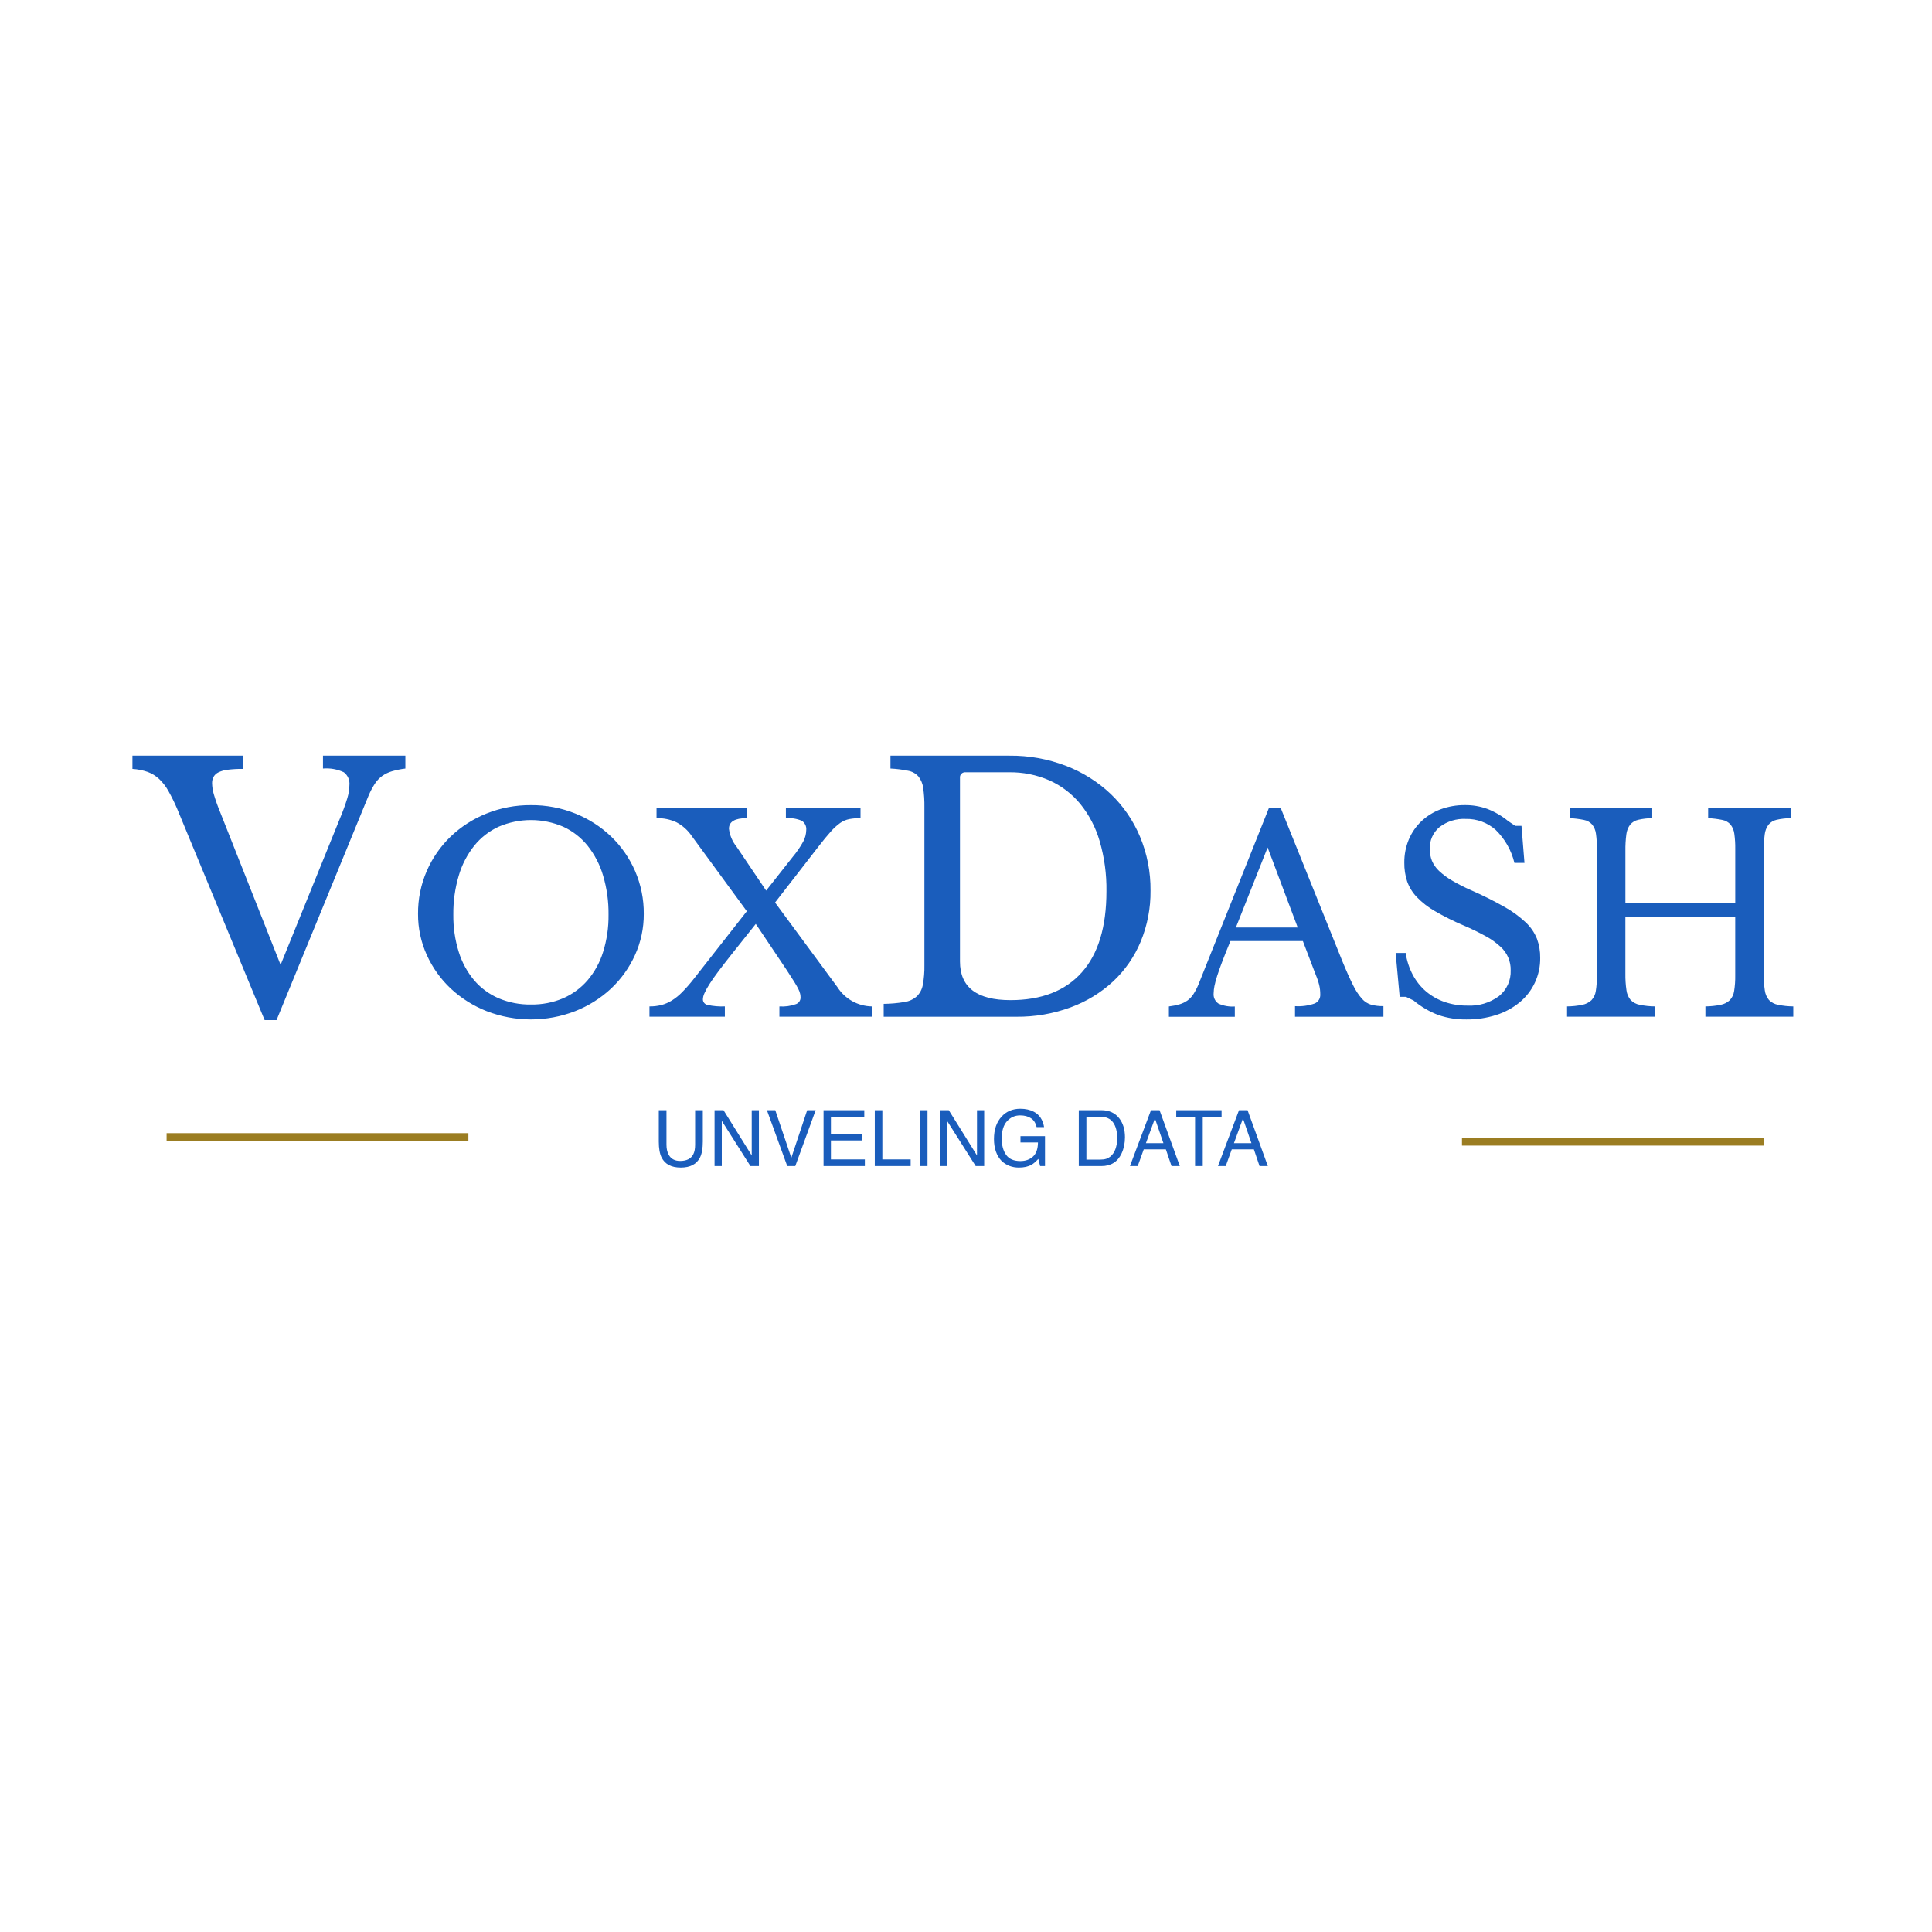
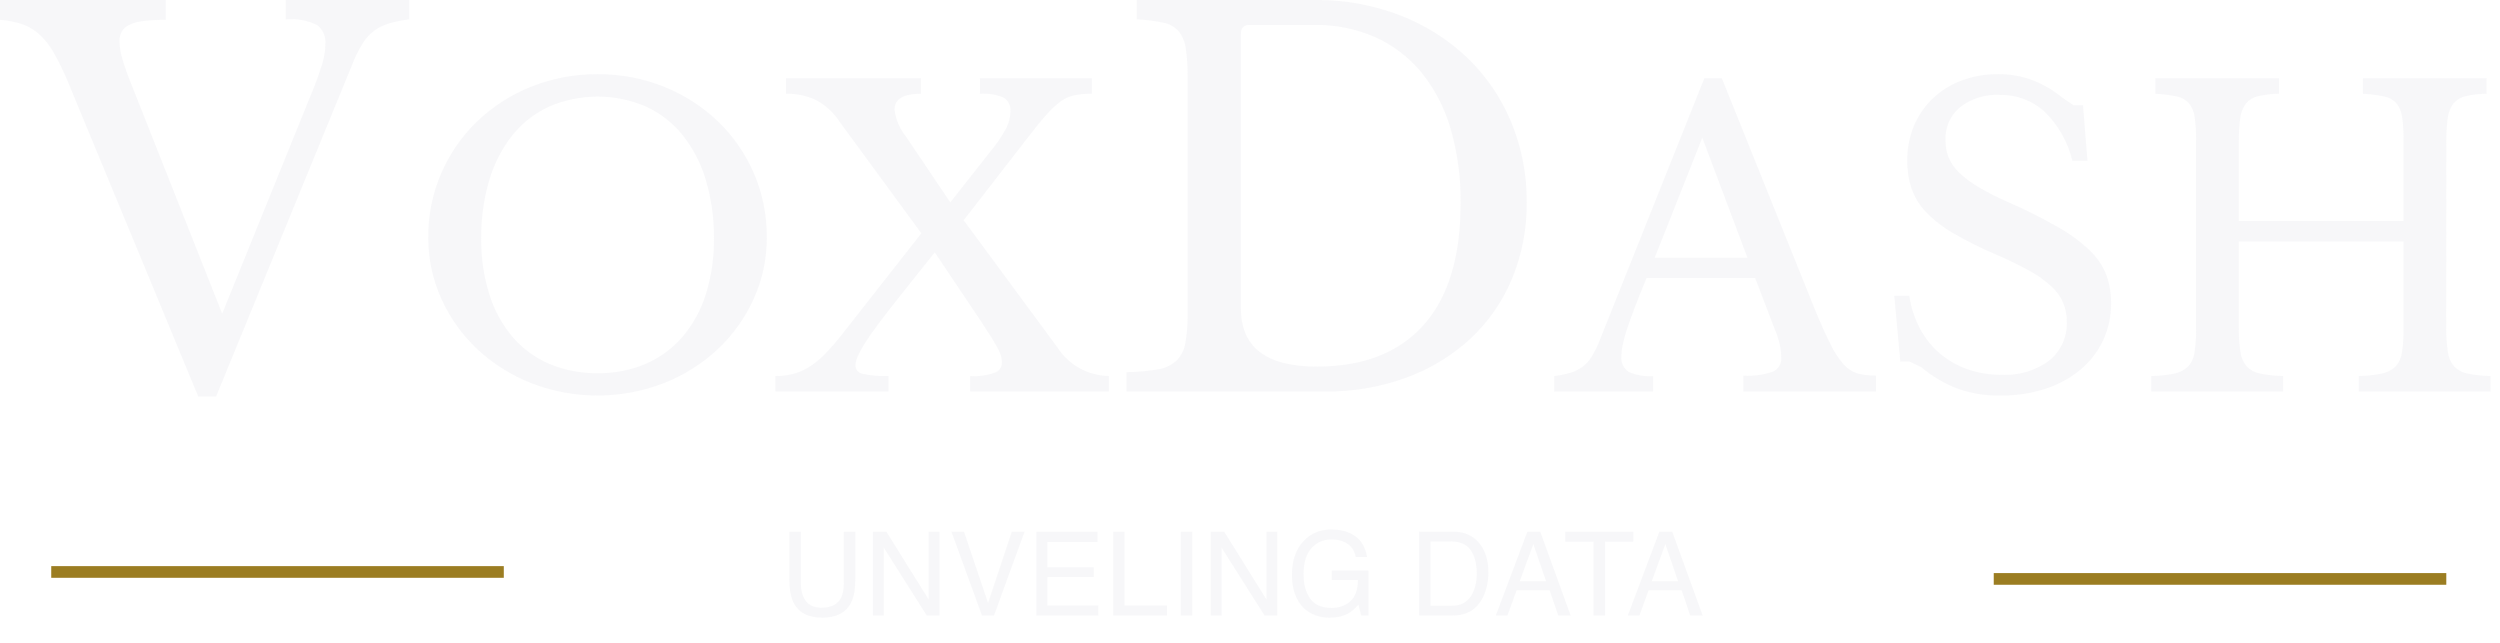
- <svg xmlns="http://www.w3.org/2000/svg" width="248" height="248" viewBox="0 0 248 248" fill="none">
-   <path d="M85.552 142.509V146.943C85.552 147.464 85.65 147.897 85.846 148.242C86.135 148.763 86.624 149.023 87.31 149.023C88.134 149.023 88.694 148.741 88.99 148.178C89.15 147.872 89.229 147.46 89.229 146.943V142.509H90.216V146.538C90.216 147.42 90.097 148.098 89.859 148.574C89.423 149.44 88.599 149.873 87.388 149.873C86.177 149.873 85.356 149.44 84.923 148.574C84.685 148.098 84.566 147.42 84.566 146.538V142.509H85.552ZM91.724 142.509H92.872L96.495 148.32V142.509H97.418V149.682H96.329L92.652 143.876V149.682H91.724V142.509ZM99.517 142.509L101.578 148.618L103.614 142.509H104.703L102.086 149.682H101.055L98.443 142.509H99.517ZM105.714 142.509H110.943V143.388H106.661V145.566H110.621V146.396H106.661V148.828H111.016V149.682H105.714V142.509ZM112.291 142.509H113.262V148.828H116.895V149.682H112.291V142.509ZM118.077 142.509H119.058V149.682H118.077V142.509ZM120.64 142.509H121.788L125.411 148.32V142.509H126.334V149.682H125.245L121.568 143.876V149.682H120.64V142.509ZM130.968 142.324C131.641 142.324 132.224 142.454 132.716 142.714C133.428 143.089 133.865 143.745 134.024 144.682H133.062C132.945 144.158 132.703 143.777 132.335 143.54C131.967 143.299 131.503 143.178 130.943 143.178C130.279 143.178 129.719 143.427 129.263 143.925C128.811 144.423 128.585 145.166 128.585 146.152C128.585 147.005 128.772 147.7 129.146 148.237C129.521 148.771 130.131 149.038 130.977 149.038C131.625 149.038 132.161 148.85 132.584 148.476C133.01 148.098 133.228 147.49 133.238 146.65H130.992V145.844H134.141V149.682H133.516L133.282 148.759C132.953 149.121 132.662 149.371 132.408 149.511C131.982 149.752 131.44 149.873 130.782 149.873C129.932 149.873 129.202 149.597 128.59 149.047C127.922 148.357 127.589 147.41 127.589 146.206C127.589 145.004 127.914 144.049 128.565 143.339C129.184 142.662 129.984 142.324 130.968 142.324ZM141.187 148.852C141.516 148.852 141.786 148.818 141.998 148.75C142.375 148.623 142.685 148.378 142.926 148.017C143.118 147.727 143.256 147.356 143.341 146.904C143.389 146.634 143.414 146.383 143.414 146.152C143.414 145.263 143.236 144.573 142.882 144.082C142.53 143.59 141.962 143.344 141.177 143.344H139.454V148.852H141.187ZM138.477 142.509H141.383C142.369 142.509 143.134 142.859 143.677 143.559C144.163 144.191 144.405 145 144.405 145.986C144.405 146.748 144.262 147.436 143.975 148.051C143.471 149.139 142.603 149.682 141.373 149.682H138.477V142.509ZM149.342 146.743L148.253 143.574L147.095 146.743H149.342ZM147.745 142.509H148.844L151.446 149.682H150.382L149.654 147.534H146.817L146.041 149.682H145.045L147.745 142.509ZM156.807 142.509V143.364H154.39V149.682H153.404V143.364H150.987V142.509H156.807ZM160.64 146.743L159.552 143.574L158.394 146.743H160.64ZM159.044 142.509H160.142L162.745 149.682H161.68L160.953 147.534H158.116L157.34 149.682H156.344L159.044 142.509Z" fill="#1A5DBC" />
-   <path d="M36.019 123.853L43.676 104.964C44.024 104.139 44.329 103.297 44.59 102.44C44.753 101.903 44.841 101.347 44.851 100.786C44.884 100.472 44.835 100.155 44.71 99.865C44.585 99.576 44.387 99.323 44.136 99.132C43.301 98.74 42.378 98.575 41.459 98.655V97.001H52.034V98.655C51.453 98.724 50.878 98.841 50.315 99.003C49.864 99.135 49.437 99.341 49.053 99.612C48.674 99.891 48.349 100.239 48.096 100.636C47.784 101.127 47.514 101.643 47.291 102.18L35.496 130.947H33.973L22.745 103.833C22.416 103.059 22.045 102.303 21.635 101.568C21.317 100.988 20.912 100.46 20.435 100.001C20.008 99.6 19.505 99.289 18.955 99.087C18.324 98.87 17.666 98.74 17 98.701V97.001H31.188V98.701C30.526 98.692 29.865 98.729 29.208 98.81C28.791 98.855 28.384 98.972 28.008 99.158C27.75 99.287 27.537 99.492 27.399 99.746C27.28 99.99 27.22 100.258 27.224 100.529C27.235 101.008 27.308 101.483 27.442 101.943C27.676 102.734 27.952 103.512 28.269 104.274L36.019 123.853ZM68.155 103.353C70.109 103.338 72.047 103.705 73.86 104.434C75.569 105.117 77.131 106.122 78.46 107.394C79.763 108.651 80.804 110.154 81.524 111.815C82.275 113.551 82.654 115.424 82.638 117.315C82.65 119.14 82.263 120.946 81.506 122.607C80.771 124.228 79.724 125.69 78.425 126.907C77.086 128.15 75.526 129.13 73.825 129.797C70.174 131.212 66.126 131.212 62.475 129.797C60.774 129.13 59.214 128.15 57.875 126.907C56.576 125.69 55.529 124.228 54.794 122.607C54.037 120.946 53.65 119.14 53.662 117.315C53.645 115.424 54.025 113.551 54.776 111.815C55.496 110.153 56.538 108.651 57.841 107.393C59.17 106.121 60.732 105.116 62.441 104.433C64.256 103.704 66.196 103.337 68.152 103.354L68.155 103.353ZM68.155 128.943C69.572 128.966 70.978 128.694 72.283 128.143C73.485 127.62 74.555 126.834 75.414 125.843C76.32 124.779 77.001 123.543 77.414 122.208C77.898 120.659 78.134 119.043 78.114 117.42C78.135 115.717 77.899 114.021 77.414 112.389C77.004 110.997 76.33 109.697 75.429 108.56C74.587 107.516 73.514 106.68 72.295 106.12C70.987 105.558 69.577 105.268 68.153 105.268C66.729 105.268 65.32 105.558 64.011 106.12C62.792 106.68 61.718 107.515 60.876 108.56C59.974 109.697 59.301 110.998 58.891 112.39C58.406 114.022 58.17 115.718 58.191 117.421C58.171 119.044 58.407 120.659 58.891 122.208C59.304 123.54 59.979 124.776 60.876 125.843C61.731 126.839 62.803 127.626 64.01 128.143C65.321 128.693 66.732 128.965 68.153 128.943H68.155ZM107.498 126.715C107.973 127.461 108.626 128.077 109.397 128.509C110.169 128.94 111.036 129.173 111.92 129.187V130.51H100.047V129.189C100.774 129.239 101.503 129.137 102.188 128.889C102.354 128.825 102.497 128.713 102.6 128.567C102.702 128.422 102.759 128.249 102.763 128.071C102.762 127.903 102.745 127.736 102.711 127.571C102.657 127.347 102.575 127.13 102.467 126.927C102.34 126.672 102.16 126.358 101.928 125.987C101.696 125.616 101.383 125.128 100.988 124.524L97.016 118.601L94.022 122.361C93.303 123.266 92.699 124.044 92.211 124.694C91.723 125.344 91.334 125.9 91.045 126.363C90.807 126.73 90.598 127.114 90.418 127.512C90.305 127.753 90.24 128.013 90.227 128.278C90.227 128.448 90.286 128.612 90.394 128.742C90.502 128.873 90.652 128.962 90.819 128.993C91.55 129.155 92.299 129.219 93.047 129.184V130.507H83.368V129.187C83.878 129.193 84.387 129.134 84.882 129.013C85.355 128.888 85.806 128.694 86.222 128.438C86.71 128.133 87.16 127.771 87.562 127.359C88.087 126.825 88.581 126.261 89.042 125.671L95.866 116.971L88.801 107.323C88.305 106.586 87.636 105.982 86.852 105.565C86.047 105.187 85.165 105.002 84.276 105.026V103.701H95.837V105.024C94.327 105.024 93.572 105.477 93.572 106.382C93.674 107.225 94.011 108.022 94.545 108.682L98.345 114.322L101.753 110.001C102.27 109.387 102.724 108.723 103.11 108.02C103.35 107.569 103.481 107.068 103.493 106.557C103.518 106.323 103.477 106.087 103.376 105.875C103.274 105.663 103.116 105.484 102.918 105.357C102.275 105.088 101.577 104.974 100.881 105.026V103.701H110.46V105.024C109.976 105.017 109.492 105.057 109.015 105.143C108.596 105.228 108.199 105.399 107.849 105.643C107.402 105.968 106.993 106.343 106.631 106.76C106.19 107.247 105.656 107.897 105.031 108.709L99.49 115.854L107.498 126.715ZM113.434 130.515V128.858C114.331 128.849 115.226 128.769 116.111 128.62C116.701 128.533 117.253 128.276 117.699 127.88C118.098 127.476 118.363 126.96 118.46 126.401C118.609 125.576 118.676 124.739 118.66 123.901V103.616C118.673 102.794 118.621 101.972 118.507 101.157C118.441 100.618 118.231 100.106 117.898 99.677C117.55 99.289 117.081 99.028 116.568 98.937C115.821 98.785 115.064 98.69 114.303 98.654V97.001H129.579C132.057 96.976 134.517 97.419 136.831 98.307C138.964 99.123 140.916 100.35 142.576 101.919C144.193 103.469 145.473 105.335 146.337 107.401C147.251 109.592 147.71 111.947 147.686 114.321C147.712 116.567 147.283 118.795 146.424 120.871C145.618 122.808 144.409 124.551 142.877 125.985C141.293 127.444 139.437 128.575 137.415 129.314C135.185 130.133 132.825 130.539 130.45 130.514L113.434 130.515ZM123.966 99.137C123.866 99.123 123.763 99.133 123.667 99.165C123.571 99.197 123.484 99.251 123.412 99.323C123.34 99.395 123.286 99.482 123.254 99.578C123.222 99.674 123.212 99.777 123.226 99.877V123.418C123.226 126.726 125.388 128.38 129.711 128.38C133.684 128.38 136.731 127.198 138.85 124.833C140.969 122.468 142.028 118.994 142.027 114.41C142.059 112.231 141.765 110.059 141.156 107.967C140.65 106.22 139.8 104.593 138.656 103.179C137.59 101.891 136.242 100.865 134.717 100.179C133.071 99.46 131.29 99.104 129.494 99.134L123.966 99.137ZM167.243 120.801H157.943C157.548 121.754 157.212 122.596 156.933 123.325C156.654 124.054 156.428 124.688 156.254 125.225C156.104 125.67 155.982 126.123 155.889 126.583C155.829 126.881 155.795 127.184 155.789 127.488C155.76 127.748 155.803 128.011 155.913 128.248C156.024 128.485 156.199 128.687 156.417 128.831C157.073 129.122 157.79 129.247 158.506 129.196V130.519H150.043V129.191C150.508 129.136 150.969 129.043 151.419 128.913C151.78 128.807 152.122 128.642 152.429 128.425C152.733 128.202 152.992 127.925 153.195 127.607C153.445 127.214 153.66 126.801 153.839 126.371L162.891 103.701H164.391L172.291 123.337C172.824 124.636 173.289 125.675 173.684 126.453C173.985 127.089 174.371 127.681 174.833 128.211C175.153 128.574 175.569 128.839 176.033 128.977C176.54 129.102 177.061 129.161 177.583 129.151V130.511H166.233V129.153C167.095 129.211 167.96 129.093 168.775 128.805C168.994 128.706 169.178 128.544 169.303 128.339C169.427 128.134 169.488 127.896 169.475 127.656C169.476 127.441 169.464 127.226 169.44 127.012C169.414 126.795 169.374 126.58 169.321 126.368C169.263 126.136 169.182 125.875 169.077 125.585C168.972 125.295 168.839 124.953 168.677 124.558L167.243 120.801ZM158.643 119.06H166.581L162.717 108.786L158.643 119.06ZM179.15 122.329H180.438C180.581 123.315 180.894 124.269 181.361 125.149C181.792 125.958 182.37 126.678 183.067 127.273C183.767 127.862 184.57 128.316 185.435 128.613C186.37 128.933 187.353 129.092 188.342 129.083C189.801 129.164 191.241 128.733 192.416 127.864C192.907 127.468 193.298 126.963 193.559 126.388C193.819 125.814 193.942 125.186 193.916 124.556C193.931 123.991 193.823 123.429 193.601 122.91C193.379 122.39 193.047 121.925 192.628 121.545C192.065 121.02 191.437 120.568 190.76 120.201C189.805 119.673 188.823 119.195 187.818 118.771C186.575 118.243 185.365 117.638 184.197 116.96C183.337 116.47 182.552 115.86 181.864 115.149C181.317 114.576 180.896 113.895 180.628 113.149C180.373 112.368 180.25 111.55 180.263 110.729C180.253 109.714 180.448 108.707 180.838 107.769C181.209 106.882 181.76 106.081 182.457 105.419C183.17 104.747 184.01 104.226 184.929 103.887C185.932 103.519 186.994 103.336 188.063 103.348C189.036 103.34 190.003 103.505 190.918 103.836C191.89 104.212 192.795 104.741 193.6 105.403L194.505 106.012H195.305L195.688 110.764H194.397C194.008 109.148 193.169 107.675 191.977 106.516C190.926 105.589 189.564 105.092 188.163 105.123C186.949 105.059 185.751 105.429 184.786 106.168C184.375 106.51 184.048 106.943 183.83 107.432C183.613 107.921 183.512 108.453 183.534 108.988C183.527 109.506 183.621 110.02 183.812 110.502C184.022 110.99 184.33 111.428 184.717 111.791C185.217 112.259 185.768 112.67 186.36 113.014C187.166 113.489 188.001 113.914 188.86 114.285C190.325 114.924 191.754 115.64 193.144 116.429C194.127 116.977 195.039 117.643 195.86 118.414C196.482 118.999 196.97 119.711 197.29 120.503C197.578 121.289 197.719 122.121 197.707 122.958C197.721 124.047 197.491 125.126 197.033 126.114C196.575 127.102 195.901 127.975 195.061 128.668C194.174 129.392 193.158 129.942 192.067 130.287C190.829 130.682 189.536 130.876 188.237 130.862C187.024 130.88 185.818 130.691 184.668 130.305C183.496 129.866 182.408 129.23 181.45 128.425L180.475 127.955H179.669L179.15 122.329ZM226.396 124.975C226.384 125.691 226.431 126.407 226.535 127.116C226.591 127.577 226.778 128.011 227.075 128.368C227.387 128.683 227.788 128.895 228.224 128.977C228.871 129.11 229.53 129.18 230.191 129.186V130.509H218.911V129.187C219.572 129.181 220.231 129.111 220.878 128.978C221.315 128.894 221.719 128.689 222.044 128.386C222.347 128.058 222.541 127.644 222.601 127.202C222.705 126.546 222.751 125.881 222.74 125.217V117.664H208.64V124.975C208.628 125.691 208.675 126.407 208.779 127.116C208.835 127.577 209.022 128.011 209.319 128.368C209.631 128.683 210.032 128.895 210.468 128.977C211.115 129.11 211.774 129.18 212.435 129.186V130.509H201.154V129.187C201.815 129.181 202.474 129.111 203.121 128.978C203.558 128.894 203.962 128.689 204.287 128.386C204.59 128.058 204.784 127.644 204.844 127.202C204.948 126.546 204.994 125.881 204.983 125.217V108.994C204.994 108.336 204.954 107.679 204.864 107.027C204.811 106.596 204.643 106.186 204.376 105.843C204.098 105.533 203.724 105.325 203.314 105.251C202.717 105.13 202.112 105.054 201.503 105.025V103.701H212.088V105.024C211.485 105.03 210.884 105.1 210.295 105.233C209.887 105.322 209.52 105.542 209.25 105.86C208.98 106.227 208.811 106.659 208.762 107.112C208.671 107.816 208.631 108.526 208.643 109.236V115.923H222.743V108.994C222.754 108.336 222.714 107.679 222.624 107.027C222.571 106.596 222.403 106.186 222.136 105.843C221.858 105.533 221.484 105.325 221.074 105.251C220.477 105.129 219.872 105.054 219.263 105.025V103.701H229.85V105.024C229.247 105.03 228.646 105.1 228.057 105.233C227.649 105.322 227.282 105.542 227.012 105.86C226.742 106.227 226.574 106.659 226.525 107.112C226.434 107.816 226.394 108.526 226.406 109.236L226.396 124.975Z" fill="#1A5DBC" />
-   <path d="M21.386 145.96H60.125" stroke="#9B7D22" />
-   <path d="M187.664 146.556H226.403" stroke="#9B7D22" />
+ <svg xmlns="http://www.w3.org/2000/svg" width="214" height="55" viewBox="0 0 214 55" fill="none">
+   <path d="M68.552 45.509V49.943C68.552 50.464 68.65 50.897 68.846 51.242C69.135 51.763 69.624 52.023 70.31 52.023C71.134 52.023 71.694 51.741 71.99 51.178C72.15 50.872 72.229 50.46 72.229 49.943V45.509H73.216V49.538C73.216 50.42 73.097 51.099 72.859 51.574C72.423 52.44 71.599 52.873 70.388 52.873C69.177 52.873 68.356 52.44 67.923 51.574C67.685 51.099 67.566 50.42 67.566 49.538V45.509H68.552ZM74.724 45.509H75.872L79.495 51.32V45.509H80.418V52.682H79.329L75.652 46.877V52.682H74.724V45.509ZM82.517 45.509L84.578 51.618L86.614 45.509H87.703L85.086 52.682H84.055L81.443 45.509H82.517ZM88.714 45.509H93.943V46.388H89.661V48.566H93.621V49.396H89.661V51.828H94.016V52.682H88.714V45.509ZM95.291 45.509H96.263V51.828H99.895V52.682H95.291V45.509ZM101.077 45.509H102.058V52.682H101.077V45.509ZM103.64 45.509H104.788L108.411 51.32V45.509H109.334V52.682H108.245L104.568 46.877V52.682H103.64V45.509ZM113.968 45.324C114.641 45.324 115.224 45.454 115.716 45.714C116.428 46.089 116.865 46.745 117.024 47.682H116.062C115.945 47.158 115.703 46.777 115.335 46.54C114.967 46.299 114.503 46.178 113.943 46.178C113.279 46.178 112.719 46.427 112.263 46.925C111.811 47.423 111.585 48.166 111.585 49.152C111.585 50.005 111.772 50.7 112.146 51.237C112.521 51.771 113.131 52.038 113.977 52.038C114.625 52.038 115.161 51.85 115.584 51.476C116.01 51.099 116.228 50.49 116.238 49.65H113.992V48.844H117.141V52.682H116.516L116.282 51.759C115.953 52.121 115.662 52.371 115.408 52.511C114.982 52.752 114.44 52.873 113.782 52.873C112.932 52.873 112.202 52.597 111.59 52.047C110.922 51.357 110.589 50.41 110.589 49.206C110.589 48.004 110.914 47.049 111.565 46.339C112.184 45.662 112.984 45.324 113.968 45.324ZM124.187 51.852C124.516 51.852 124.786 51.818 124.998 51.749C125.375 51.623 125.685 51.378 125.926 51.017C126.118 50.727 126.256 50.356 126.341 49.904C126.389 49.634 126.414 49.383 126.414 49.152C126.414 48.263 126.236 47.573 125.882 47.081C125.53 46.59 124.962 46.344 124.177 46.344H122.454V51.852H124.187ZM121.477 45.509H124.383C125.369 45.509 126.134 45.859 126.677 46.559C127.163 47.191 127.405 47.999 127.405 48.986C127.405 49.748 127.262 50.436 126.975 51.051C126.471 52.139 125.603 52.682 124.373 52.682H121.477V45.509ZM132.342 49.743L131.253 46.574L130.095 49.743H132.342ZM130.745 45.509H131.844L134.446 52.682H133.382L132.654 50.534H129.817L129.041 52.682H128.045L130.745 45.509ZM139.807 45.509V46.364H137.39V52.682H136.404V46.364H133.987V45.509H139.807ZM143.64 49.743L142.552 46.574L141.394 49.743H143.64ZM142.044 45.509H143.142L145.745 52.682H144.68L143.953 50.534H141.116L140.34 52.682H139.344L142.044 45.509Z" fill="#F5F5F7" fill-opacity="0.78" />
+   <path d="M19.019 26.853L26.676 7.964C27.024 7.139 27.329 6.297 27.59 5.44C27.753 4.903 27.841 4.347 27.851 3.786C27.884 3.472 27.835 3.155 27.71 2.865C27.585 2.576 27.387 2.323 27.136 2.132C26.301 1.74 25.378 1.575 24.459 1.655V0.001H35.034V1.655C34.453 1.724 33.878 1.841 33.315 2.003C32.864 2.135 32.437 2.341 32.053 2.612C31.674 2.891 31.349 3.239 31.096 3.636C30.784 4.127 30.514 4.643 30.291 5.18L18.496 33.947H16.973L5.745 6.833C5.416 6.059 5.045 5.303 4.635 4.568C4.317 3.988 3.912 3.46 3.435 3.001C3.008 2.6 2.505 2.289 1.955 2.087C1.324 1.87 0.666 1.74 0 1.701V0.001H14.188V1.701C13.526 1.692 12.865 1.729 12.208 1.81C11.791 1.855 11.384 1.972 11.008 2.158C10.749 2.287 10.537 2.492 10.399 2.746C10.28 2.99 10.22 3.258 10.224 3.529C10.235 4.008 10.308 4.483 10.442 4.943C10.676 5.734 10.952 6.512 11.269 7.274L19.019 26.853ZM51.155 6.353C53.109 6.338 55.047 6.705 56.86 7.434C58.569 8.117 60.131 9.122 61.46 10.394C62.763 11.651 63.804 13.154 64.524 14.815C65.275 16.55 65.654 18.424 65.638 20.315C65.65 22.14 65.263 23.946 64.506 25.607C63.771 27.229 62.724 28.689 61.425 29.907C60.086 31.15 58.526 32.13 56.825 32.797C53.174 34.212 49.126 34.212 45.475 32.797C43.774 32.13 42.214 31.15 40.875 29.907C39.576 28.689 38.529 27.229 37.794 25.607C37.037 23.946 36.65 22.14 36.662 20.315C36.645 18.424 37.025 16.55 37.776 14.815C38.496 13.153 39.538 11.651 40.841 10.393C42.17 9.121 43.732 8.116 45.441 7.433C47.256 6.704 49.196 6.337 51.152 6.354L51.155 6.353ZM51.155 31.943C52.572 31.966 53.978 31.694 55.283 31.143C56.485 30.62 57.555 29.834 58.414 28.843C59.32 27.779 60.001 26.543 60.414 25.208C60.898 23.659 61.134 22.043 61.114 20.42C61.135 18.717 60.899 17.021 60.414 15.389C60.004 13.997 59.33 12.697 58.429 11.56C57.587 10.516 56.514 9.68 55.295 9.12C53.986 8.558 52.577 8.268 51.153 8.268C49.729 8.268 48.319 8.558 47.011 9.12C45.792 9.68 44.718 10.515 43.876 11.56C42.974 12.697 42.301 13.998 41.891 15.39C41.406 17.022 41.17 18.718 41.191 20.421C41.171 22.044 41.407 23.659 41.891 25.208C42.304 26.54 42.979 27.776 43.876 28.843C44.731 29.839 45.803 30.626 47.01 31.143C48.321 31.693 49.732 31.965 51.153 31.943H51.155ZM90.498 29.715C90.973 30.461 91.626 31.077 92.397 31.509C93.169 31.94 94.036 32.173 94.92 32.187V33.51H83.047V32.189C83.774 32.239 84.503 32.137 85.188 31.889C85.354 31.825 85.497 31.713 85.6 31.567C85.702 31.422 85.759 31.249 85.763 31.071C85.762 30.903 85.745 30.736 85.711 30.571C85.657 30.347 85.576 30.13 85.467 29.927C85.34 29.672 85.16 29.358 84.928 28.987C84.696 28.616 84.383 28.128 83.988 27.524L80.016 21.601L77.022 25.361C76.303 26.266 75.699 27.044 75.211 27.694C74.723 28.344 74.334 28.9 74.045 29.363C73.807 29.73 73.598 30.114 73.418 30.512C73.305 30.753 73.24 31.013 73.227 31.278C73.227 31.448 73.286 31.612 73.394 31.742C73.502 31.873 73.652 31.962 73.819 31.993C74.55 32.154 75.299 32.219 76.047 32.184V33.507H66.368V32.187C66.878 32.193 67.387 32.134 67.882 32.013C68.355 31.888 68.806 31.695 69.222 31.438C69.71 31.133 70.16 30.771 70.562 30.359C71.087 29.825 71.581 29.261 72.042 28.671L78.866 19.971L71.801 10.323C71.305 9.586 70.636 8.982 69.852 8.565C69.047 8.187 68.165 8.002 67.276 8.026V6.701H78.837V8.024C77.327 8.024 76.572 8.477 76.572 9.382C76.674 10.225 77.011 11.022 77.545 11.682L81.345 17.322L84.753 13.001C85.269 12.387 85.724 11.723 86.11 11.02C86.35 10.569 86.481 10.068 86.493 9.557C86.518 9.323 86.477 9.087 86.376 8.875C86.274 8.663 86.116 8.484 85.918 8.357C85.275 8.088 84.577 7.974 83.881 8.026V6.701H93.46V8.024C92.976 8.017 92.492 8.057 92.015 8.143C91.596 8.228 91.2 8.399 90.849 8.643C90.402 8.968 89.993 9.343 89.631 9.76C89.19 10.247 88.656 10.897 88.031 11.709L82.49 18.854L90.498 29.715ZM96.434 33.515V31.858C97.331 31.849 98.226 31.769 99.111 31.62C99.701 31.533 100.253 31.276 100.699 30.88C101.098 30.476 101.363 29.96 101.46 29.401C101.609 28.576 101.676 27.739 101.66 26.901V6.616C101.673 5.794 101.621 4.971 101.507 4.157C101.441 3.618 101.231 3.106 100.898 2.677C100.55 2.289 100.081 2.029 99.568 1.937C98.821 1.785 98.064 1.69 97.303 1.654V0.001H112.579C115.057 -0.024 117.517 0.419 119.831 1.307C121.964 2.123 123.916 3.35 125.576 4.919C127.193 6.469 128.473 8.335 129.337 10.401C130.251 12.592 130.71 14.947 130.686 17.321C130.712 19.567 130.283 21.795 129.424 23.871C128.618 25.808 127.409 27.551 125.877 28.985C124.293 30.444 122.437 31.575 120.415 32.314C118.185 33.133 115.825 33.539 113.45 33.514L96.434 33.515ZM106.966 2.137C106.866 2.123 106.763 2.133 106.667 2.165C106.571 2.197 106.484 2.251 106.412 2.323C106.34 2.395 106.286 2.482 106.254 2.578C106.222 2.674 106.212 2.777 106.226 2.877V26.418C106.226 29.726 108.388 31.38 112.711 31.38C116.684 31.38 119.731 30.198 121.85 27.833C123.969 25.468 125.028 21.994 125.027 17.41C125.059 15.231 124.765 13.059 124.156 10.967C123.65 9.22 122.8 7.593 121.656 6.179C120.59 4.891 119.242 3.865 117.717 3.179C116.071 2.46 114.29 2.104 112.494 2.134L106.966 2.137ZM150.243 23.801H140.943C140.548 24.754 140.212 25.596 139.933 26.325C139.654 27.054 139.428 27.688 139.254 28.225C139.104 28.67 138.982 29.123 138.889 29.583C138.829 29.881 138.795 30.184 138.789 30.488C138.76 30.748 138.803 31.011 138.913 31.248C139.024 31.485 139.199 31.687 139.417 31.831C140.073 32.122 140.79 32.247 141.506 32.196V33.519H133.043V32.191C133.508 32.136 133.969 32.043 134.419 31.913C134.78 31.807 135.122 31.642 135.429 31.425C135.733 31.202 135.992 30.925 136.195 30.607C136.445 30.214 136.66 29.801 136.839 29.371L145.891 6.701H147.391L155.291 26.337C155.824 27.636 156.289 28.675 156.684 29.453C156.985 30.089 157.371 30.68 157.833 31.211C158.153 31.574 158.569 31.839 159.033 31.977C159.54 32.102 160.061 32.161 160.583 32.151V33.511H149.233V32.153C150.095 32.211 150.96 32.093 151.775 31.805C151.994 31.706 152.178 31.544 152.303 31.339C152.427 31.134 152.488 30.896 152.475 30.656C152.476 30.441 152.464 30.226 152.44 30.012C152.414 29.795 152.374 29.58 152.321 29.368C152.263 29.136 152.182 28.875 152.077 28.585C151.972 28.295 151.839 27.953 151.677 27.558L150.243 23.801ZM141.643 22.06H149.581L145.717 11.786L141.643 22.06ZM162.15 25.329H163.438C163.581 26.315 163.894 27.269 164.361 28.149C164.792 28.957 165.37 29.678 166.067 30.273C166.767 30.862 167.57 31.316 168.435 31.613C169.37 31.933 170.353 32.092 171.342 32.083C172.801 32.164 174.241 31.733 175.416 30.864C175.907 30.468 176.298 29.963 176.559 29.388C176.819 28.814 176.942 28.186 176.916 27.556C176.931 26.991 176.823 26.429 176.601 25.91C176.379 25.39 176.047 24.925 175.628 24.545C175.065 24.02 174.437 23.568 173.76 23.201C172.805 22.673 171.823 22.195 170.818 21.771C169.575 21.243 168.365 20.638 167.197 19.96C166.337 19.47 165.552 18.86 164.864 18.149C164.317 17.576 163.896 16.895 163.628 16.149C163.373 15.368 163.25 14.55 163.263 13.729C163.253 12.714 163.448 11.707 163.838 10.769C164.209 9.882 164.76 9.081 165.457 8.419C166.17 7.747 167.01 7.226 167.929 6.887C168.932 6.519 169.994 6.336 171.063 6.348C172.036 6.34 173.003 6.505 173.918 6.836C174.89 7.212 175.795 7.741 176.6 8.403L177.505 9.012H178.305L178.688 13.764H177.397C177.008 12.148 176.169 10.675 174.977 9.516C173.926 8.589 172.564 8.092 171.163 8.123C169.949 8.059 168.751 8.429 167.786 9.168C167.375 9.51 167.048 9.943 166.83 10.432C166.613 10.921 166.512 11.453 166.534 11.988C166.527 12.506 166.621 13.02 166.812 13.502C167.022 13.989 167.33 14.428 167.717 14.791C168.217 15.259 168.768 15.67 169.36 16.014C170.166 16.489 171.001 16.913 171.86 17.285C173.325 17.924 174.754 18.64 176.144 19.429C177.127 19.977 178.039 20.643 178.86 21.414C179.482 21.999 179.97 22.711 180.29 23.503C180.578 24.289 180.719 25.121 180.707 25.958C180.721 27.047 180.491 28.125 180.033 29.114C179.575 30.102 178.901 30.975 178.061 31.668C177.174 32.392 176.158 32.941 175.067 33.287C173.829 33.682 172.536 33.876 171.237 33.862C170.024 33.88 168.818 33.691 167.668 33.305C166.496 32.866 165.408 32.23 164.45 31.425L163.475 30.955H162.669L162.15 25.329ZM209.396 27.975C209.384 28.691 209.431 29.407 209.535 30.116C209.591 30.577 209.778 31.011 210.075 31.368C210.387 31.683 210.788 31.895 211.224 31.977C211.871 32.11 212.53 32.18 213.191 32.186V33.509H201.911V32.187C202.572 32.181 203.231 32.111 203.878 31.978C204.315 31.894 204.719 31.689 205.044 31.386C205.347 31.058 205.541 30.645 205.601 30.202C205.705 29.546 205.751 28.881 205.74 28.217V20.664H191.64V27.975C191.628 28.691 191.675 29.407 191.779 30.116C191.835 30.577 192.022 31.011 192.319 31.368C192.631 31.683 193.032 31.895 193.468 31.977C194.115 32.11 194.774 32.18 195.435 32.186V33.509H184.154V32.187C184.815 32.181 185.474 32.111 186.121 31.978C186.558 31.894 186.962 31.689 187.287 31.386C187.59 31.058 187.784 30.645 187.844 30.202C187.948 29.546 187.994 28.881 187.983 28.217V11.994C187.994 11.336 187.954 10.679 187.864 10.027C187.811 9.596 187.643 9.186 187.376 8.843C187.098 8.533 186.724 8.325 186.314 8.251C185.717 8.13 185.112 8.054 184.503 8.025V6.701H195.088V8.024C194.485 8.03 193.884 8.1 193.295 8.233C192.887 8.322 192.52 8.542 192.25 8.86C191.98 9.227 191.811 9.659 191.762 10.112C191.671 10.816 191.631 11.526 191.643 12.236V18.923H205.743V11.994C205.754 11.336 205.714 10.679 205.624 10.027C205.571 9.596 205.403 9.186 205.136 8.843C204.858 8.533 204.484 8.325 204.074 8.251C203.477 8.13 202.872 8.054 202.263 8.025V6.701H212.85V8.024C212.247 8.03 211.646 8.1 211.057 8.233C210.649 8.322 210.282 8.542 210.012 8.86C209.742 9.227 209.574 9.659 209.525 10.112C209.434 10.816 209.394 11.526 209.406 12.236L209.396 27.975Z" fill="#F5F5F7" fill-opacity="0.78" />
+   <path d="M4.386 48.96H43.125" stroke="#9B7D22" />
+   <path d="M170.664 49.556H209.403" stroke="#9B7D22" />
</svg>
